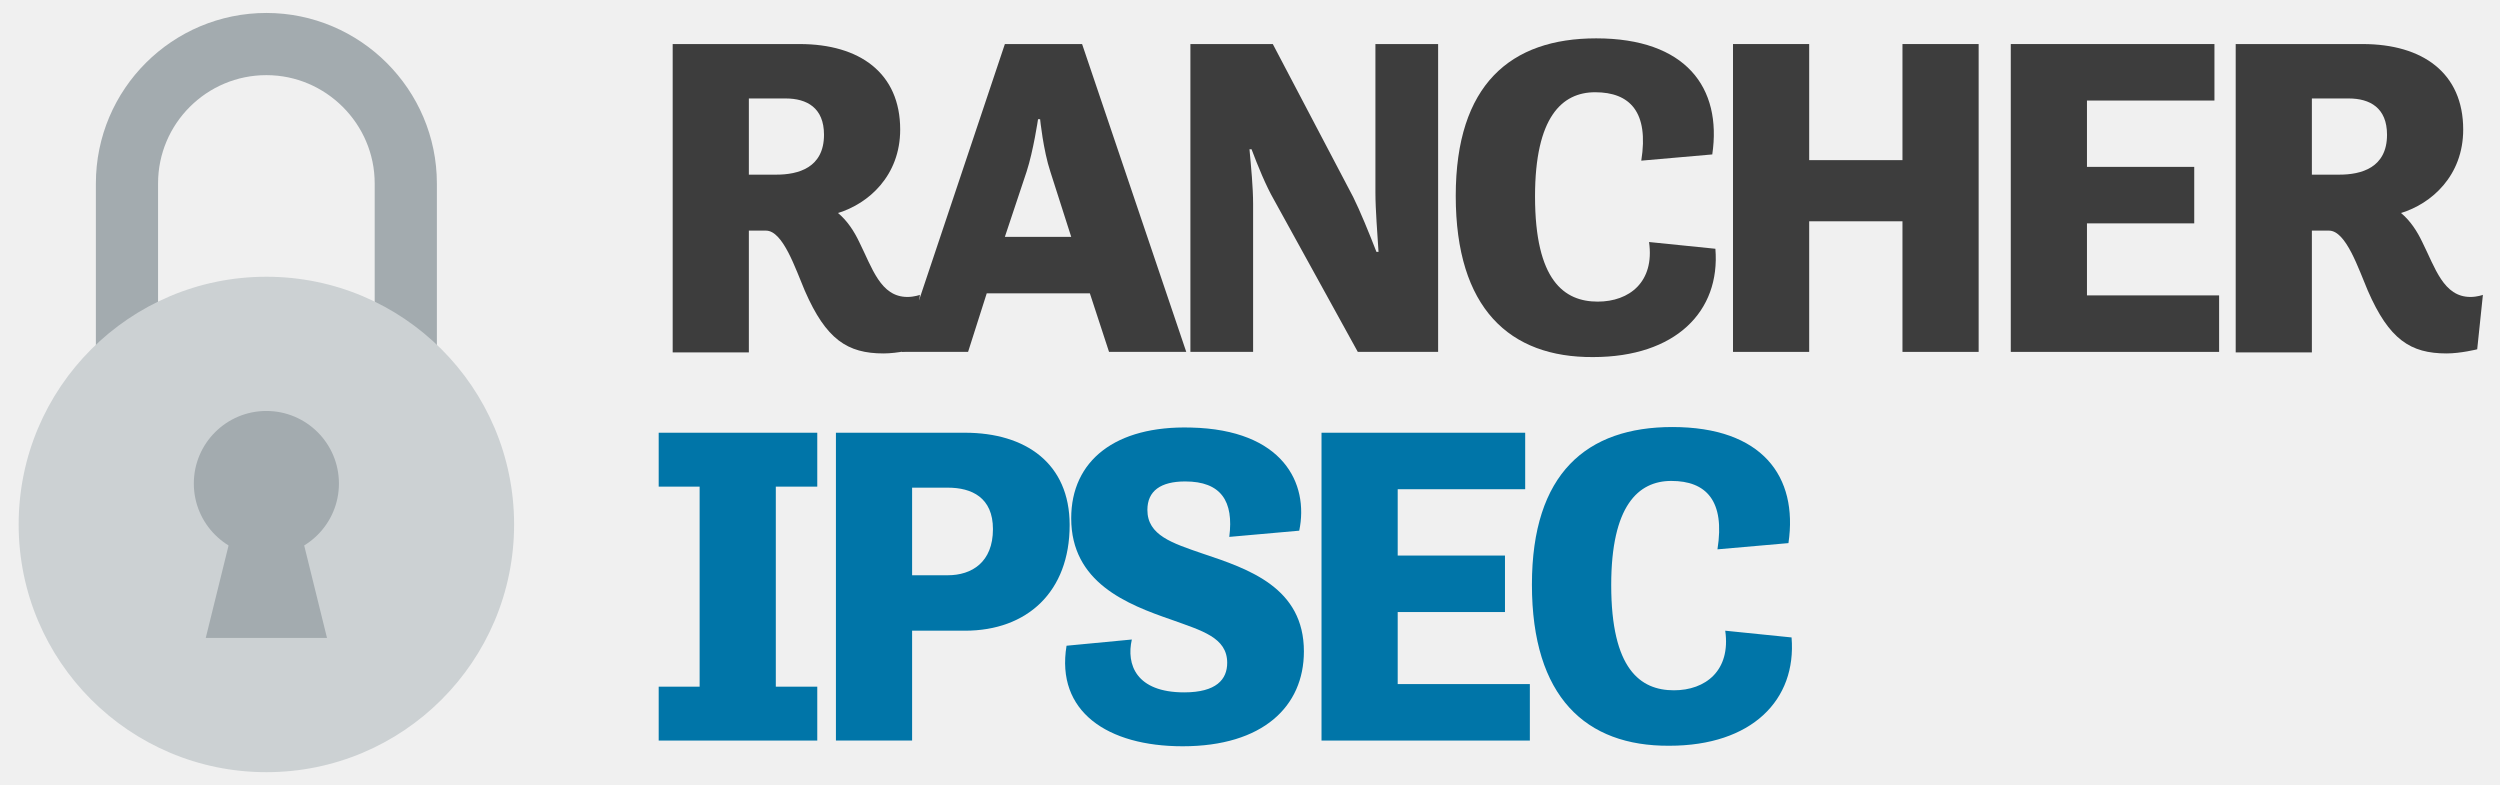
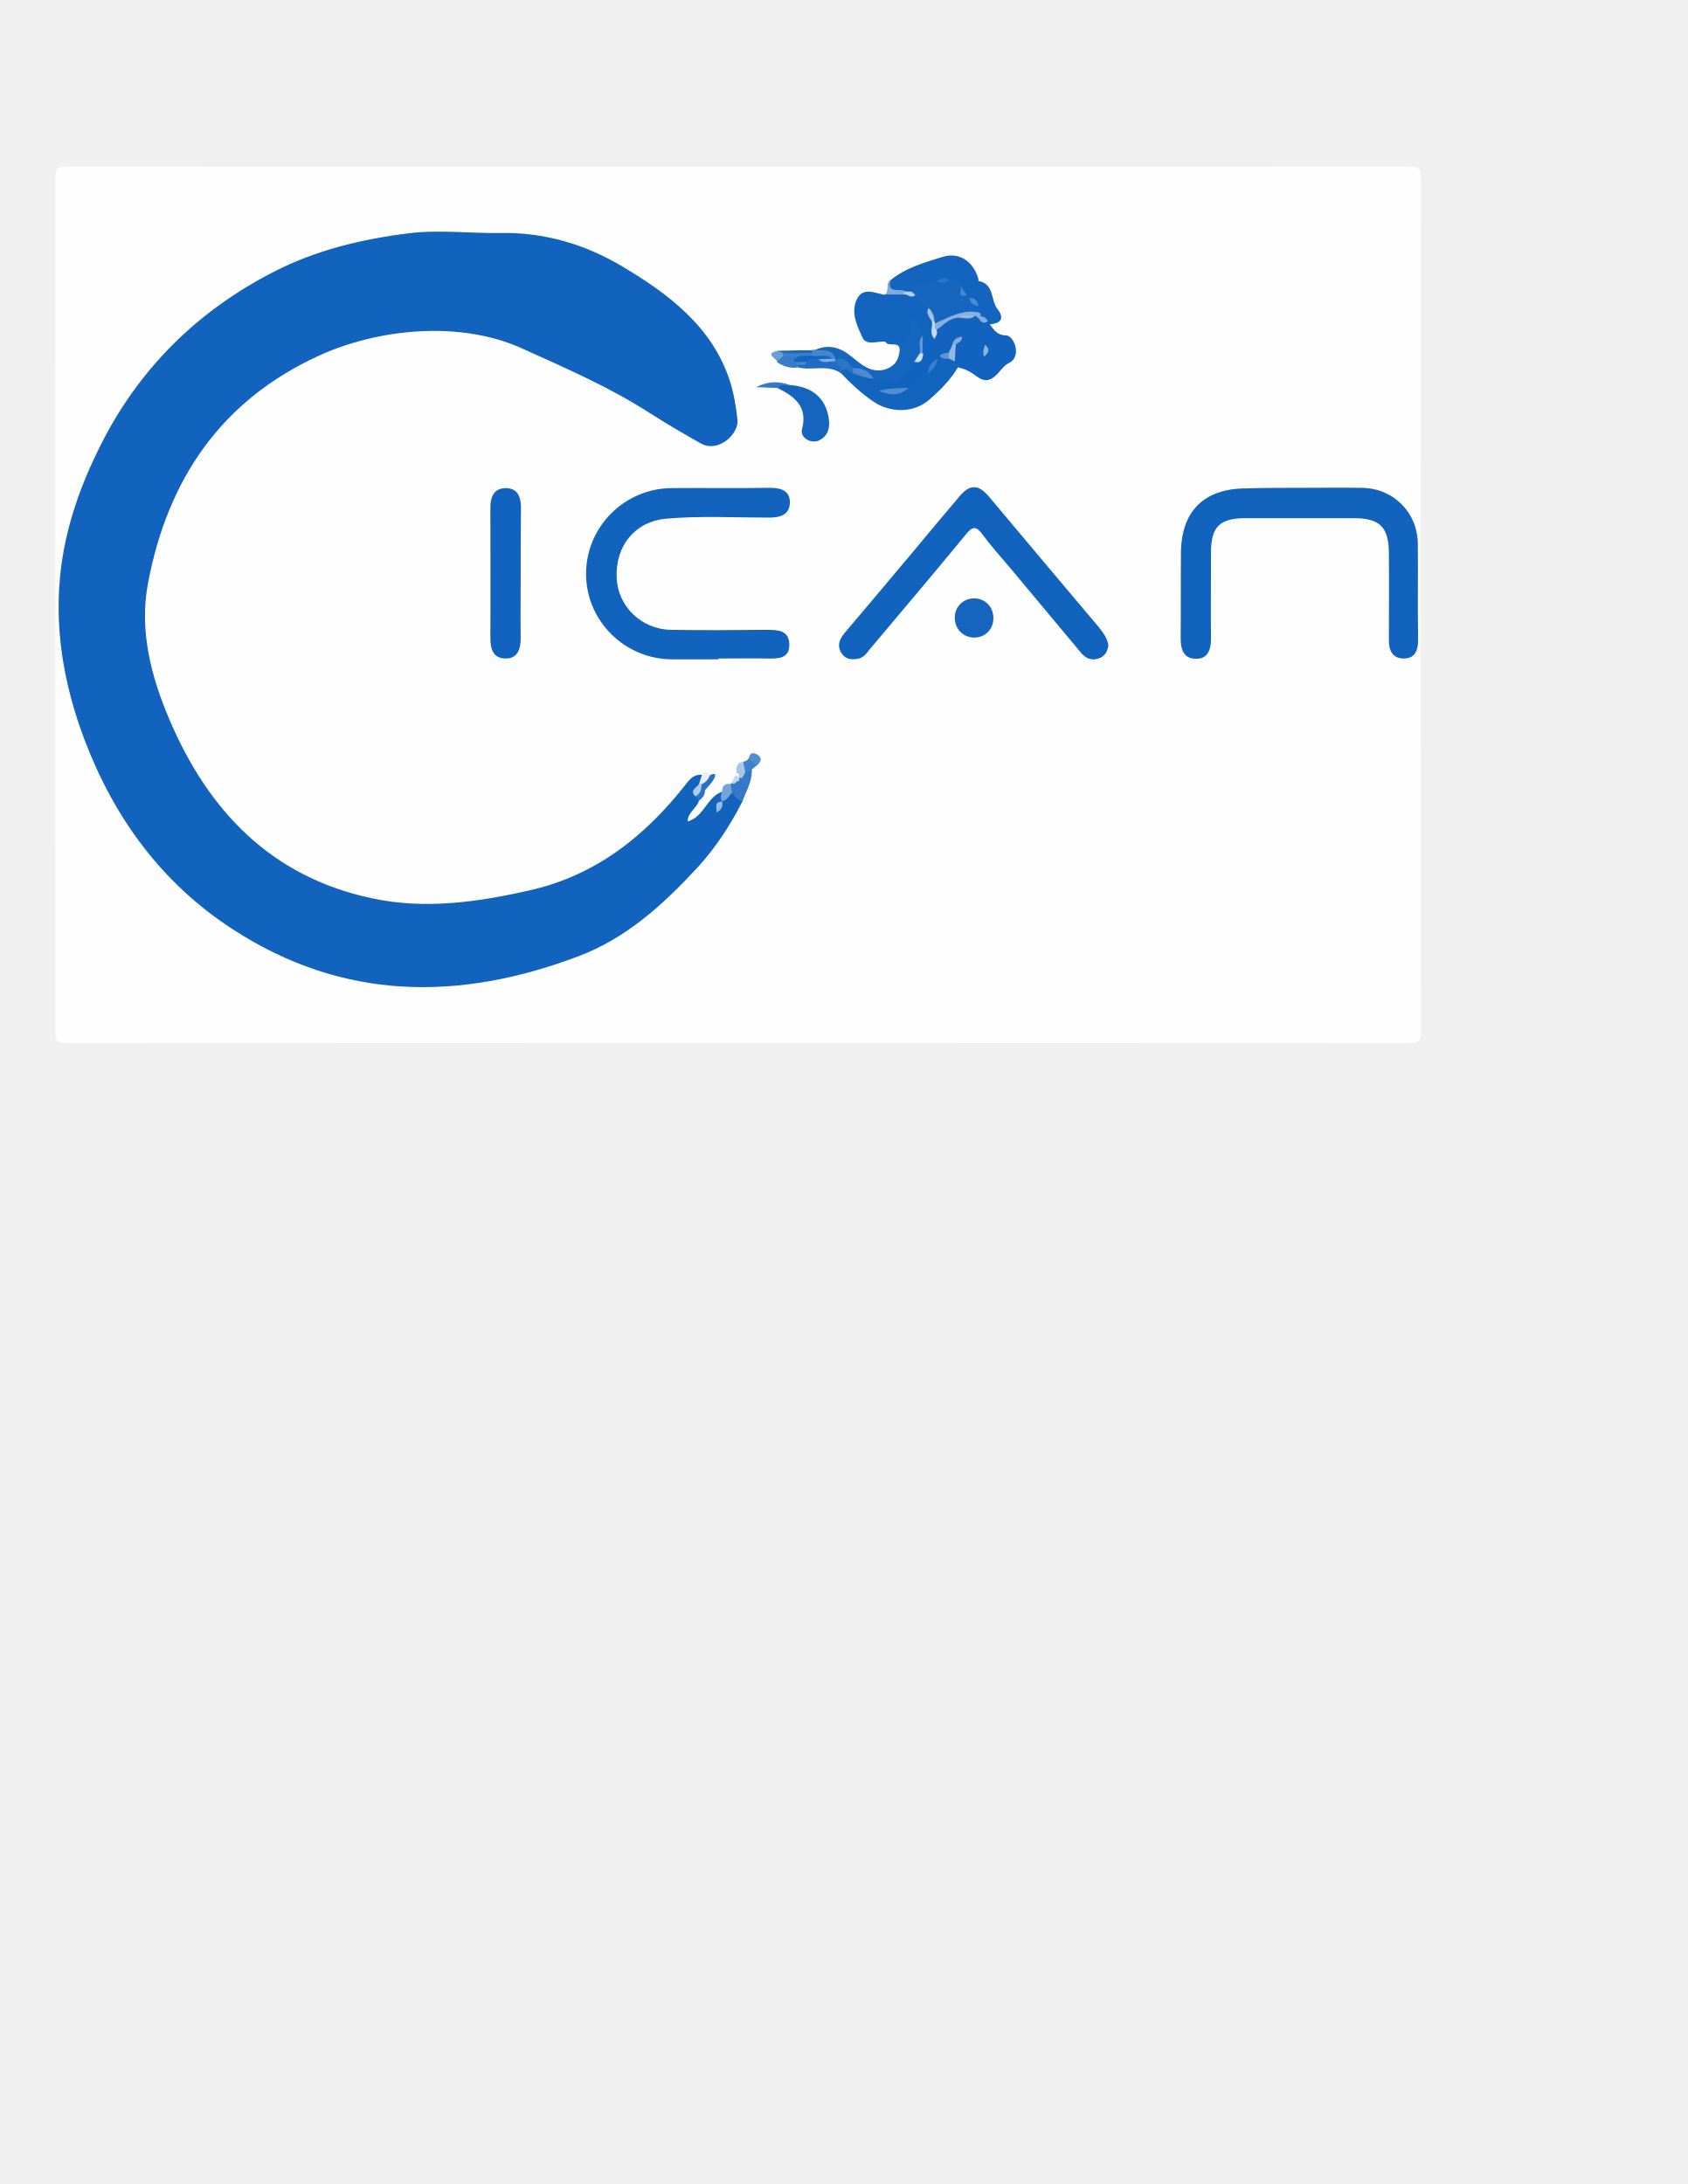
- <svg xmlns="http://www.w3.org/2000/svg" version="1.1" id="Layer_1" x="0px" y="0px" viewBox="0 0 482.4 151.4" style="enable-background:new 0 0 482.4 151.4;" xml:space="preserve">
+ <svg xmlns="http://www.w3.org/2000/svg" version="1.1" id="Layer_1" x="0px" y="0px" viewBox="0 0 612 792" style="enable-background:new 0 0 612 792;" xml:space="preserve">
  <style type="text/css">
- 	.st0{fill:#99A3A8;}
- 	.st1{fill:#CCD1D3;}
- 	.st2{fill:none;stroke:#A3ABAF;stroke-width:5;stroke-linecap:round;stroke-linejoin:round;stroke-miterlimit:10;}
- 	.st3{fill:#3D3D3D;}
- 	.st4{fill:#0075A8;}
- 	.st5{fill:#B3C78F;}
- 	.st6{fill:none;stroke:#CCD1D3;stroke-miterlimit:10;}
- 	.st7{fill:none;stroke:#CCD1D3;stroke-width:1.893;stroke-miterlimit:10;}
- 	.st8{fill:#F15354;}
- 	.st9{fill:#A3ABAF;}
- 	.st10{fill:#3498DB;}
- 	.st11{fill:#2980B9;}
- 	.st12{fill:#E67E22;}
- 	.st13{fill:#D35401;}
- 	.st14{fill:#F1C40F;}
- 	.st15{fill:#E49701;}
- 	.st16{fill:#EADF5A;}
- 	.st17{fill:#D7C320;}
- 	.st18{fill:#34495E;}
- 	.st19{fill:#2C3E50;}
- 	.st20{fill:#2B2B2B;}
- 	.st21{fill:#262626;}
- 	.st22{fill:#3A6F81;}
- 	.st23{fill:#356272;}
- 	.st24{fill:#00558B;}
- 	.st25{fill:#27AE60;}
- 	.st26{fill:#169242;}
- 	.st27{fill:#A5C63B;}
- 	.st28{fill:#8EB021;}
- 	.st29{fill:#ECF0F1;}
- 	.st30{fill:#BDC3C7;}
- 	.st31{fill:#95A5A6;}
- 	.st32{fill:#7F8C8D;}
- 	.st33{fill:#E74C3C;}
- 	.st34{fill:#C0392B;}
- 	.st35{fill:#EA3738;}
- 	.st36{fill:#78C9CF;}
- 	.st37{fill:#389EA8;}
- 	.st38{fill:#2D8490;}
- 	.st39{fill:#1A6470;}
- 	.st40{fill:#21364A;}
- 	.st41{fill:#040B15;}
- 	.st42{fill:#66767C;}
- 	.st43{fill:#334851;}
- 	.st44{fill:#5C686F;}
- 	.st45{fill:#29373C;}
- 	.st46{fill:#0A141A;}
- 	.st47{fill:#FFFFFF;}
- 	.st48{fill:#0D5E8C;}
- 	.st49{fill:#0071BC;}
- 	.st50{fill:#808080;stroke:#000000;stroke-width:0.5;stroke-miterlimit:10;}
- 	.st51{fill:#DFDFDF;stroke:#000000;stroke-width:0.5;stroke-miterlimit:10;}
- 	.st52{stroke:#000000;stroke-width:0.5;stroke-miterlimit:10;}
- 	.st53{fill:none;stroke:#A3ABAF;stroke-width:12;stroke-miterlimit:10;}
- 	.st54{fill:none;stroke:#F15354;stroke-width:0.438;stroke-miterlimit:10;}
- 	.st55{fill:none;stroke:#F15354;stroke-miterlimit:10;}
- 	.st56{fill:none;stroke:#3498DB;stroke-width:15;stroke-linecap:square;stroke-miterlimit:10;}
- 	.st57{fill:none;stroke:#A3ABAF;stroke-width:9;stroke-miterlimit:10;}
- 	.st58{opacity:0.5;fill:url(#SVGID_1_);}
- 	.st59{clip-path:url(#SVGID_3_);enable-background:new    ;}
- 	.st60{fill:#D3AC0D;}
- 	.st61{fill:#B5930B;}
- 	.st62{opacity:0.5;fill:url(#SVGID_4_);}
- 	.st63{clip-path:url(#SVGID_6_);enable-background:new    ;}
- 	.st64{opacity:0.5;fill:url(#SVGID_7_);}
- 	.st65{clip-path:url(#SVGID_9_);enable-background:new    ;}
- 	.st66{opacity:0.5;fill:url(#SVGID_10_);}
- 	.st67{clip-path:url(#SVGID_12_);enable-background:new    ;}
- 	.st68{fill:#58D68D;}
- 	.st69{fill:#2ECC71;}
- 	.st70{fill:none;stroke:#2ECC71;stroke-width:1.162;stroke-miterlimit:10;}
- 	.st71{fill:none;stroke:#F1C40F;stroke-width:1.162;stroke-miterlimit:10;}
- 	.st72{fill:none;stroke:#0075A8;stroke-width:1.162;stroke-miterlimit:10;}
- 	.st73{fill:none;stroke:#BDC3C7;stroke-width:10;stroke-miterlimit:10;}
- 	.st74{fill:none;stroke:#A3ABAF;stroke-width:10;stroke-miterlimit:10;}
- 	.st75{opacity:0.2;fill:#78C9CF;}
- 	.st76{fill:none;stroke:#0075A8;stroke-miterlimit:10;}
- 	.st77{fill:#5D5D5D;}
- 	.st78{fill:none;stroke:#99A3A8;stroke-miterlimit:10;}
- 	.st79{fill:none;stroke:#0075A8;stroke-width:1.827;stroke-miterlimit:10;}
- 	.st80{opacity:0.7;}
+ 	.st0{fill:#FEFEFE;}
+ 	.st1{fill:#1163BE;}
+ 	.st2{fill:#1263BE;}
+ 	.st3{fill:#1263BF;}
+ 	.st4{fill:#1264BF;}
+ 	.st5{fill:#1364BF;}
+ 	.st6{fill:#1566BF;}
+ 	.st7{fill:#1565BF;}
+ 	.st8{fill:#3379C8;}
+ 	.st9{fill:#1F6CC2;}
+ 	.st10{fill:#387CC9;}
+ 	.st11{fill:#347AC8;}
+ 	.st12{fill:#4786CD;}
+ 	.st13{fill:#73A3D8;}
+ 	.st14{fill:#80ACDC;}
+ 	.st15{fill:#A8C6E7;}
+ 	.st16{fill:#1B69C1;}
+ 	.st17{fill:#528DD0;}
+ 	.st18{fill:#4081CB;}
+ 	.st19{fill:#2771C4;}
+ 	.st20{fill:#699DD6;}
+ 	.st21{fill:#E7EFF8;}
+ 	.st22{fill:#2C74C5;}
+ 	.st23{fill:#C4D8EE;}
+ 	.st24{fill:#FDFEFE;}
+ 	.st25{fill:#C1D6EE;}
+ 	.st26{fill:#B0CBE9;}
+ 	.st27{fill:#9ABCE3;}
+ 	.st28{fill:#87B0DE;}
+ 	.st29{fill:#518DD0;}
+ 	.st30{fill:#4D8ACF;}
+ 	.st31{fill:#94B8E1;}
+ 	.st32{fill:#C7DAEF;}
+ 	.st33{fill:#3B7ECA;}
+ 	.st34{fill:#81ACDC;}
+ 	.st35{fill:#8DB4E0;}
+ 	.st36{fill:#6096D4;}
+ 	.st37{fill:#D2E1F2;}
+ 	.st38{fill:#96BAE2;}
+ 	.st39{fill:#83ADDD;}
+ 	.st40{fill:#1666C0;}
+ 	.st41{fill:#6499D5;}
+ 	.st42{fill:#A1C1E5;}
+ 	.st43{fill:#B7CFEB;}
+ 	.st44{fill:#2A73C5;}
+ 	.st45{fill:#4D8ACE;}
+ 	.st46{fill:#4987CD;}
+ 	.st47{fill:#216DC2;}
+ 	.st48{fill:#1465BF;}
+ 	.st49{fill:#81ACDD;}
+ 	.st50{fill:#4887CD;}
+ 	.st51{fill:#3D80CA;}
</style>
-   <g>
-     <path class="st3" d="M129.8,8.5h24.5c11.6,0,19.4,5.6,19.4,16.5c0,8.9-6.1,14.3-12,16.1c1.8,1.5,3.1,3.5,4.1,5.6   c2.5,5,4.1,10.6,9.3,10.6c1.3,0,2.4-0.4,2.4-0.4l-1.1,10.5c0,0-3.2,0.8-5.9,0.8c-7,0-11.1-2.7-15.2-12.1   c-1.8-4.2-4.2-11.6-7.5-11.6h-3.3v23.5h-14.7V8.5z M144.5,19.1v14.6h5.3c4.2,0,9.2-1.3,9.2-7.7c0-5.2-3.3-7-7.4-7H144.5z" />
-     <path class="st3" d="M193.9,8.5h14.9l20.1,59.4H214l-3.7-11.3h-19.9l-3.6,11.3h-12.8L193.9,8.5z M193.9,45.7h12.8l-4-12.5   c-1.4-4.2-2-10.2-2-10.2h-0.4c0,0-0.9,6.1-2.2,10.1L193.9,45.7z" />
-     <path class="st3" d="M229.8,8.5h15.8L261.1,38c1.3,2.6,3.1,7,4.5,10.6h0.4c-0.2-3.3-0.6-8.1-0.6-11.5V8.5h12.1v59.4H262l-16.2-29.4   c-1.5-2.6-3.1-6.5-4.3-9.7h-0.4c0.3,3.3,0.7,7.3,0.7,10.6v28.5h-12.1V8.5z" />
-     <path class="st3" d="M280.9,37.8c0-21.5,10.6-30.4,27.1-30.4c17.3,0,24.3,9.5,22.4,22.4L316.7,31c1.5-9.4-2.2-13.2-8.9-13.2   c-6.4,0-11.6,4.8-11.6,20.1c0,16.2,5.6,20.3,12.1,20.3c6.1,0,11-3.8,9.9-11.5L331,48c1,12.1-7.7,20.9-23.6,20.9   C291.3,69,280.9,59.5,280.9,37.8z" />
-     <path class="st3" d="M334.4,8.5h14.7v22.4h18V8.5h14.7v59.4h-14.7V42.7h-18v25.2h-14.7V8.5z" />
-     <path class="st3" d="M388,8.5h39.3v10.9h-24.6v12.8h20.7v10.9h-20.7V57h25.5v10.9H388V8.5z" />
-     <path class="st3" d="M431.4,8.5h24.5c11.6,0,19.4,5.6,19.4,16.5c0,8.9-6.1,14.3-12,16.1c1.8,1.5,3.1,3.5,4.1,5.6   c2.5,5,4.1,10.6,9.3,10.6c1.3,0,2.4-0.4,2.4-0.4l-1.1,10.5c0,0-3.2,0.8-5.9,0.8c-7,0-11.1-2.7-15.2-12.1   c-1.8-4.2-4.2-11.6-7.5-11.6h-3.3v23.5h-14.7V8.5z M446.1,19.1v14.6h5.3c4.2,0,9.2-1.3,9.2-7.7c0-5.2-3.3-7-7.4-7H446.1z" />
-     <path class="st4" d="M127.1,83.5h30.6v10.4h-8v38.6h8v10.4h-30.6v-10.4h7.9V93.9h-7.9V83.5z" />
-     <path class="st4" d="M161.3,83.5h24.9c11.7,0,20.2,5.9,20.2,17.8c0,12.9-8.2,20.4-20.2,20.4H176v21.2h-14.7V83.5z M176,94.1V111   h6.9c4.6,0,8.7-2.5,8.7-8.9c0-6.1-4.1-8-8.7-8H176z" />
-     <path class="st4" d="M218.4,123.4c-1.1,4.8,0.8,10.2,10.1,10.2c6.2,0,8.3-2.5,8.3-5.7c0-4.9-4.9-6.2-10.7-8.3   c-8.7-3-19.4-7.2-19.4-19.6c0-11.1,8.5-17.9,23.1-17.5c17.8,0.4,22.8,10.8,20.9,19.9l-13.5,1.2c0.9-6.9-1.6-10.7-8.5-10.7   c-4.7,0-7.3,1.8-7.3,5.5c0,4.9,4.8,6.4,10.6,8.4c9,3,19.6,6.6,19.6,18.9c0,10.6-7.9,18.3-23.4,18.3c-14.5,0-24.5-6.7-22.4-19.4   L218.4,123.4z" />
-     <path class="st4" d="M255,83.5h39.3v10.9h-24.6v12.8h20.7v10.9h-20.7V132h25.5v10.9H255V83.5z" />
-     <path class="st4" d="M295.6,112.8c0-21.5,10.6-30.4,27.1-30.4c17.3,0,24.3,9.5,22.4,22.4l-13.7,1.2c1.5-9.4-2.2-13.2-8.9-13.2   c-6.4,0-11.6,4.8-11.6,20.1c0,16.2,5.6,20.3,12.1,20.3c6.1,0,11-3.8,9.9-11.5l12.8,1.3c1,12.1-7.7,20.9-23.6,20.9   C306,144,295.6,134.5,295.6,112.8z" />
-   </g>
-   <path class="st53" d="M24.5,75.8V35.4c0-14.9,12.1-26.9,26.9-26.9s26.9,12.1,26.9,26.9v40.5" />
-   <g>
-     <circle class="st1" cx="51.4" cy="101.2" r="47.8" />
-     <g>
-       <circle class="st9" cx="51.4" cy="93.3" r="14" />
-       <polygon class="st9" points="63.1,123.1 39.7,123.1 45.5,99.6 57.3,99.6   " />
-     </g>
-   </g>
+   <path class="st0" d="M267.6,60.5c81.1,0,162.2,0,243.3-0.1c3.6,0,4.3,0.7,4.3,4.3c-0.1,103.1-0.1,206.2,0,309.3  c0,3.6-0.7,4.3-4.3,4.3c-162.2-0.1-324.4-0.1-486.6,0c-3.6,0-4.3-0.7-4.3-4.3c0.1-103.1,0.1-206.2,0-309.3c0-3.6,0.7-4.3,4.3-4.3  C105.4,60.5,186.5,60.5,267.6,60.5z" />
+   <path class="st1" d="M269.2,290.6c-4.4,8.7-9.7,16.8-16.3,24c-12.5,13.5-25.8,25.7-43.5,32.3c-43.3,16.3-85.3,15.9-125-9.9  c-25.6-16.6-42.9-40.2-53.7-68.6c-7.7-20.3-11.3-41.3-8.5-63c2-15.3,7.1-29.6,14-43.4c14-28.2,35.4-49.3,63.2-63.5  c15.2-7.8,31.8-11.8,48.8-13.9c11.2-1.4,22.4,0.1,33.6-0.1c15.8-0.3,30.6,4.3,43.3,11.8c16.7,9.9,33.1,21.8,39.6,42  c1.4,4.5,2.2,9.2,2.7,13.9c0.6,5.1-6.9,12.2-13.3,8.6c-6.4-3.6-12.7-7.3-18.8-11.2c-14.5-9.3-30.2-16.1-45.9-23.2  c-23.6-10.7-53.6-6.7-73.8,2.6c-35.6,16.3-54.8,45-61.9,82.3c-3.3,17.1,1,33.9,7.8,49.8c14.1,33,36.8,56.8,73.1,64.6  c19.2,4.2,38.3,1.5,57.3-2.8c24.2-5.4,42.2-19.8,57.1-38.9c1.5-1.9,3-3.3,5.6-3c1,1.2,0.4,2.3-0.2,3.3c-0.7,1.2-1.5,2.3-1.1,3.7  c0.1,0.8,0.8,1.6,0.1,2.5c-0.8,2.6-3.9,3.9-4.1,7.4c6.1-1.7,7-9,12.6-10.8c0.6,1.1,0.4,2.2,0,3.3c-0.4,0.5,0.2-0.3-0.2,0.3  c0-0.1,0.2-0.2,0.2-0.3c0.7-1.5,1.5-2.8,3.2-3.4C267.3,287.2,268.6,288.5,269.2,290.6z" />
+   <path class="st2" d="M471.5,176.9c7.4,0,14.8-0.1,22.2,0c11.5,0.1,20.3,8.9,20.4,20.4c0.1,11.6-0.1,23.2,0.1,34.8  c0,3.7-1.1,6.6-5,6.7c-4.2,0.1-5.7-2.9-5.6-6.7c0-10.5,0.1-21.1,0-31.6c-0.1-9.4-3.3-12.6-12.8-12.6c-13,0-26,0-39,0  c-9.6,0-12.7,3.1-12.7,12.6c0,10.4-0.1,20.7,0,31.1c0,4-1.1,7.4-5.6,7.3c-4.4-0.1-5.4-3.5-5.4-7.5c0.1-10.4,0-20.7,0.1-31.1  c0.2-15.2,8.6-23.2,23.8-23.2C458.5,176.9,465,176.9,471.5,176.9z" />
+   <path class="st1" d="M260.5,239.1c-5.6,0-11.3,0-16.9,0c-17.1-0.1-31-13.9-31.1-30.8c-0.1-17.1,13.8-31.2,31.1-31.3  c11.8-0.1,23.6,0.1,35.4-0.1c4,0,7.5,0.9,7.4,5.4c-0.1,4.4-3.5,5.4-7.5,5.4c-12.5,0-25-0.7-37.4,0.4c-11.2,1-18.4,9.8-17.9,21.4  c0.4,10.4,9,18.7,19.6,18.9c11.6,0.2,23.2,0.1,34.8,0c3.9,0,8,0.1,8.2,5.1c0.2,5.3-3.9,5.4-7.8,5.3c-6-0.1-12,0-17.9,0  C260.5,238.8,260.5,239,260.5,239.1z" />
+   <path class="st1" d="M401.9,233.9c-0.2,2-1.1,4-3.3,4.8c-2.8,1.1-5.1,0-6.9-2.3c-8.4-10.1-16.9-20.2-25.3-30.3  c-3.4-4-6.9-7.9-10.1-12.2c-2.2-3-3.5-3.3-6-0.2c-11.5,14-23.2,27.8-34.8,41.6c-1.2,1.5-2.3,3.2-4.4,3.6c-2.4,0.4-4.6,0.2-6-2.1  c-1.7-2.7-0.7-5,1.1-7.2c8.4-9.9,16.8-19.9,25.1-29.8c5.5-6.6,11-13.2,16.6-19.8c3.8-4.5,6.9-4.4,10.7,0.1  c13.2,15.7,26.4,31.5,39.7,47.2C399.9,229.3,401.4,231.2,401.9,233.9z" />
+   <path class="st3" d="M188.8,207.8c0,7.9-0.1,15.8,0,23.7c0,4-1.2,7.4-5.6,7.3c-4.5-0.1-5.4-3.6-5.4-7.5c0.1-15.7,0-31.3,0-47  c0-3.9,1.1-7.3,5.7-7.3c4.2,0.1,5.4,3.2,5.4,7C188.8,192,188.8,199.9,188.8,207.8z" />
+   <path class="st3" d="M358.9,117.6c1.4,2,2.8,4,5.7,4c1.2,0,2.2,1,2.8,2.1c1.7,3.1,1.2,6.6-1.5,7.9c-3.8,1.8-5.8,9.4-11.9,4.8  c-2.2-1.7-4.3-2.7-6.8-3.2c-1.1-0.4-1.7-1.2-2-2.3c-0.4-1.8-0.1-3.5,0.4-5.2c-0.1-0.5,0.6-0.8,0.3-1.3c0,0.3-0.1,0.6-0.3,0.9  c-0.4,1-0.4,2.1-1.2,2.9c-0.8,0.7-1.9,1-2.8,1.6c-0.5,0.4-1,0.8-1.5,1.2c-1.6,1.3-2.2,3.3-3.1,5c-2,2.7-4.8,4.2-7.9,5.5  c-3.5,0.8-7.1,0.8-10.7,0.8c-2.7-1.3-6.6-1.4-6.3-5.9c1.5-1.2,3-0.4,4.4,0c6,1.6,10.9,0.4,14.1-5.3c1.1-1.1,2.5-2.1,3.3-3.5  c1.4-1.8,2.9-3.5,3.8-5.7c0.5-1.1,0.9-2.3,1.5-3.3c2.1-2.5,4.6-4,7.8-4.6c2-0.2,4-0.1,5.9-0.4c0.7,0,1.4,0.1,2,0.6  c1,0.9,2,1.6,3.4,1.7C359,116.5,359.5,116.9,358.9,117.6z" />
+   <path class="st4" d="M338.9,122.9c-1.1,2-1.9,4.1-4.2,5.1c-0.2-0.2-0.4-0.4-0.6-0.5c-1-1.7-0.7-3.5-0.9-5.3c-0.2-1-0.2-2.1-1.2-3.5  c-1.7,6.2-5.8,6.9-11,5.2c-2.8-0.3-6.9,1.6-8.3-1.5c-1.8-4-4.1-8.6-2.3-13.2c2.1-5.4,6.5-3,10.3-2.3c1.7-0.9,3.5-1.4,5.5-1.2  c1.8,0,3.5,0.4,5.3,0.7c2.7,0.9,4.6,2.7,5.6,5.4c0.2,1.9,1.4,3.5,1.7,5.4C339.3,119,338.1,121,338.9,122.9z" />
+   <path class="st5" d="M358.9,117.6c-0.3-0.4-0.5-0.8-0.8-1.2c-1.2-0.2-2-0.9-2.7-1.8c-0.2-0.4-0.4-0.8-0.6-1.1  c-0.3-0.8-0.6-1.6-1-2.4c-0.6-1.1-1.4-1.8-2.4-2.4c-0.6-0.4-1.1-0.8-1.5-1.3c-0.9-1-1.5-2.2-2.4-3.1c-1-0.8-2.3-1.2-3.5-1.7  c-1.5-0.8-2.9-0.2-4.3,0.5c-3.2,1-6.6,1.3-9.4,3.3c-0.8,0.1-1.5,0.1-2.3-0.1c-3-0.1-7.1,1-5.2-4.6c5.5-4.6,12.2-6.4,18.8-8.5  c6-1.9,11.1,1.3,13.1,7.7c0.1,0.3,0,1,0.1,1c5.7,1,4.4,6.8,6.8,10.1C364.1,115,363.4,117.3,358.9,117.6z" />
+   <path class="st5" d="M339.9,130.1c0.3-0.3,0.7-0.6,1-1c1.1,0,2.2,0,3.3,0.2c1,0.2,1.4,1,2,1.7c0.4,0.8,0.7,1.5,1.1,2.3  c-2.7,4.5-6.4,8.2-10.3,11.6c-5.5,4.9-14.2,5-20.5,0.6c-4.2-2.9-7.9-6.3-11.4-10c-0.3-0.4-0.4-0.8-0.3-1.3c1.7-2.2,3.5-0.6,5.2,0  c1.1,0.5,2.2,1,2.5,2.3c0.8,3.3,4.5,3.1,6.2,5.2c3.6,0.2,7.3,0.7,10.7-1.2c2.4-1.7,4.8-3.4,7.3-5.1  C337.4,133.5,338.7,131.8,339.9,130.1z" />
+   <path class="st6" d="M321,123.8c4.5-0.1,9.9,1.3,8.9-6.4c-0.1-0.8,0.3-1.5,1.1-1.4c0.6,0.1,1.6,0.4,1.8,0.9c0.7,1.6,1.2,3.3,1.7,4.9  c-1.1,1.8-0.2,3.9-0.6,5.8c-0.4,1.5-1.1,2.8-2.6,3.6c-2.8,6.6-8.1,8.9-14.8,6.4c-2.1-2-4.8-2.6-7.4-3.5c-2.1-1.7-4.4-2.8-6.9-3.8  c-2-2-5.2-1.2-7.1-3.2c4.5-2.2,8.7-1.5,12.6,1.4c1.8,1.3,3.5,2.9,5.4,4.1c2.4,1.5,5,2.3,8,1.3c3-1,4.5-2.9,5-6  C327,122.9,321.8,126.3,321,123.8z" />
+   <path class="st7" d="M286.2,139.6c8.3,0.6,13.1,4.6,14.3,12.1c0.5,3.4-0.2,6.4-3.5,8c-2.9,1.4-7-1-6.2-4c2.2-8.3-2.7-11.9-8.9-15  C282.7,137.9,284.6,139.3,286.2,139.6z" />
+   <path class="st7" d="M353.1,217c3.9-0.1,7,2.9,7.1,6.9c0.1,4.1-2.7,7.1-6.6,7.3c-4.1,0.2-7.4-3-7.4-7.1  C346.1,220.2,349.2,217,353.1,217z" />
+   <path class="st8" d="M269.2,290.6c-1.8-0.4-2.7-1.9-3.8-3.1c-1.5-0.9-1.2-2-0.4-3.2l-0.1-0.2c0.6-0.2,1.2-0.4,1.7-0.8  c0.2-0.3,0.5-0.6,0.9-0.8c0.5-0.4,0.9-0.8,1.2-1.3c0.5-0.7,0.9-1.3,1.6-1.9c0.7-0.5,1.5-0.9,2.3-0.3  C272.8,283.3,270.6,286.8,269.2,290.6z" />
+   <path class="st9" d="M305.1,134.4c0,0.4,0,0.7,0,1.1c-4.8-3.6-10.6-0.9-15.8-2.3c-0.3-0.4-0.3-0.9,0-1.3c0.6-0.4,1.2-0.7,1.9-0.6  c1.1,0.2,1.5-0.1,1.2-1.2c1.2-1.3,2.8-1.1,4.3-0.9c2,0.7,4.3,0.3,6.3,1.3C304.9,131.2,305.6,132.5,305.1,134.4z" />
+   <path class="st10" d="M289.2,132.3c0,0.3,0,0.6,0,1c-2.8,0.3-5.2-0.4-7.5-2c0.1-1.4,0.7-2.5,2.1-3c1.5-0.2,2.9-0.3,4.4,0  c1.4,0.5,1.1,1.4,0.7,2.4C289.1,131.2,289.2,131.8,289.2,132.3z" />
+   <path class="st11" d="M286.2,139.6c-1.4,0.4-3.2-0.5-4.3,1.1c-2.6-0.1-5.1-0.2-7.7-0.3C278.2,138.3,282.1,138.1,286.2,139.6z" />
+   <path class="st12" d="M295.2,126.9c2.9,0.4,6.4-0.8,7.8,3.2c-0.2,0.2-0.4,0.3-0.5,0.5c-0.5-0.1-0.9-0.1-1.4-0.3  c-2.2-0.1-4.3-0.5-6.4-0.8c-0.4-0.3-0.7-0.7-0.8-1.2c0-0.5,0.2-0.9,0.6-1.3C294.7,126.8,295,126.7,295.2,126.9z" />
+   <path class="st13" d="M265,284.3c0.1,1.1,0.3,2.1,0.4,3.2c-1.1,1.2-1.8,2.7-3.6,3.1l0,0c-0.7-1.1-0.5-2.2,0-3.4  C261.8,285.1,262.7,284,265,284.3z" />
+   <path class="st14" d="M322.8,101.5c-1.2,5.5,3.7,2.8,5.6,4.2c-0.1,0.7-0.7,0.7-1.1,1.1c-2.2,0-4.3,0-6.5,0  C322.7,105.5,320.9,102.8,322.8,101.5z" />
+   <path class="st15" d="M270.2,280.1c-0.4,0.7-0.7,1.4-1.1,2.1c-0.2,0.1-0.3,0.3-0.5,0.4c-0.4,0-0.8-0.2-1-0.6  c-0.2-0.6,0.1-1.3-0.6-1.6c0.1-1.8-0.2-3.9,2.5-4.1C271.2,277.2,271.3,278.5,270.2,280.1z" />
+   <path class="st16" d="M294.5,127c0,0.3,0,0.7,0,1c-3.1,2.6-6.6-0.4-9.8,0.6c-1-0.2-2.6,0.6-2.7-1.4C286.1,127.1,290.3,127,294.5,127  z" />
+   <path class="st17" d="M271.5,274.9c0.4-1.8,1.5-2.2,3-1.3c2.3,1.4,1.2,2.8-0.1,4.1C272.5,277.7,271.6,276.7,271.5,274.9z" />
+   <path class="st18" d="M271.5,274.9c0.9,0.9,1.9,1.9,2.8,2.8c-0.6,0.5-1.2,0.9-1.8,1.4c-0.8,0.3-1.5,0.7-2.3,1  c-0.2-1.3-0.5-2.6-0.7-3.9C270.4,276.1,271.1,275.7,271.5,274.9z" />
+   <path class="st19" d="M257.4,281.1c1-0.5,2.4-0.9,1.8,0.7c-0.7,1.8-2.4,3.3-3.7,4.9c-0.7-0.1-1.2-0.6-1.6-1.2  c-0.1-0.4-0.1-0.9,0.1-1.3C255.1,283,255.9,281.6,257.4,281.1z" />
+   <path class="st20" d="M282,127.2c0.7,0.3,1.3,0.6,2,0.9c0.4,0.2,0.5,0.5,0.3,0.7c-0.1,0.2-0.2,0.3-0.4,0.3c-0.7,0.7-1.4,1.4-2.1,2.1  C281.5,129.9,277,128.3,282,127.2z" />
+   <path class="st21" d="M257.4,281.1c-0.5,1.5-1.5,2.6-3,3.3c-0.3,0.4-0.6,0.4-0.9-0.1c0.3-1.1,0.6-2.2,1-3.2  C255.5,279.3,256.5,279.6,257.4,281.1z" />
+   <path class="st22" d="M254.3,285.3c0.4,0.4,0.8,0.9,1.3,1.3c0.1,1.8-1,2.9-2.3,3.9c-0.4-0.6-0.7-1.2-1.1-1.8  C252.4,287.3,253.1,286.2,254.3,285.3z" />
+   <path class="st23" d="M268.1,283.2c-0.3,0-0.6,0-0.9,0.1c-0.5,0.4-1,0.4-1.4-0.1c0.1-0.9,0.3-1.7,1.2-2.1c0.4,0.2,0.6,0.5,0.7,0.9  l0.4,0.3C268.4,282.6,268.4,282.9,268.1,283.2z" />
+   <path class="st24" d="M267.8,282c-0.2-0.3-0.5-0.6-0.7-0.9c0-0.3,0-0.5-0.1-0.8C268.1,280.4,268,281.2,267.8,282z" />
+   <path class="st25" d="M265.8,283.1c0.5,0,0.9,0.1,1.4,0.1c-0.5,1.1-1.3,1.2-2.3,0.8C265.2,283.8,265.5,283.5,265.8,283.1z" />
+   <path class="st26" d="M254.3,285.3c0,1.6-0.8,2.7-2.1,3.5c-2.5-2.3,0.6-3.1,1.3-4.6c0.3-0.1,0.6-0.1,0.9,0.1  C254.4,284.7,254.4,285,254.3,285.3z" />
+   <path class="st27" d="M261.8,290.6c0.3,1.4,0.3,2.8-2,4C259.9,292.6,258.8,290.9,261.8,290.6C261.8,290.6,261.8,290.6,261.8,290.6z" />
+   <path class="st28" d="M355.6,113.6c0,0.4-0.1,0.8-0.1,1.1c0.1,0.6-0.2,0.8-0.8,0.7c-0.4-0.3-0.7-0.7-1.1-1c-2,1.1-4.3-0.1-6.3,0.8  c-3.3,0.3-5.3,2.8-7.8,4.5c-1.8-0.5-1.3-1.6-0.7-2.7C345.2,111.6,350.3,110.5,355.6,113.6z" />
+   <path class="st29" d="M329.4,140.6c-3.2,3.2-6.9,2.7-10.7,1.2C322.2,140.6,325.8,140.9,329.4,140.6z" />
+   <path class="st30" d="M309.3,133.4c3.1,0.2,6,0.8,7.4,4.1c-1.4-0.3-2.8-0.6-4.2-1c-1.1-0.4-2.1-0.7-3.2-1.1  C308.7,134.8,308.6,134.1,309.3,133.4z" />
+   <path class="st31" d="M346.2,131.1c-0.7-0.3-1.3-0.7-2-1c-0.7-0.7-0.7-1.4-0.2-2.2c0.5-1,0.9-2,1.4-3c0.4-0.4,0.8-0.4,1.2,0  C346.4,127,346.3,129,346.2,131.1z" />
+   <path class="st32" d="M339,117.3c-0.2,0.9-0.3,1.7,0.6,2.4c0.6,1.3-0.4,2.2-0.7,3.2c-2.1-1.9-0.6-4.3-1-6.4c0.3-0.3,0.6-0.4,1-0.2  c0.2,0.2,0.3,0.5,0.2,0.7C339.1,117.2,339.1,117.3,339,117.3z" />
+   <path class="st33" d="M339.9,130.1c-0.2,2.3-1.8,3.9-3.3,5.4C336.4,132.9,337.8,131.2,339.9,130.1z" />
+   <path class="st34" d="M346.5,124.9c-0.4,0-0.8,0-1.2,0c0.4-1.6,1.4-2.6,3.5-2.8C349,123.9,347.4,124.2,346.5,124.9z" />
+   <path class="st35" d="M356.8,129.3c-0.6-1.7-0.1-2.8,0.4-4.3C359.1,126.7,358.6,127.9,356.8,129.3z" />
+   <path class="st36" d="M343.9,127.9c0.1,0.7,0.2,1.5,0.2,2.2c-1.2,0-2.4,0.2-3.3-1C341.6,128,342.9,128.1,343.9,127.9z" />
+   <path class="st37" d="M331.5,131.2c0.7-1.1,1.4-2.1,2.1-3.2c0.4-0.5,0.7-0.5,1,0.2c0,0,0.2-0.1,0.2-0.1  C334.5,130,334.3,131.9,331.5,131.2z" />
+   <path class="st38" d="M347.4,115.2c1.9-1.6,4.2-0.6,6.3-0.8C351.8,116.3,349.5,115.1,347.4,115.2z" />
+   <path class="st39" d="M354.8,115.4c0.4-0.1,0.6-0.3,0.8-0.7c1.2,0.1,2.1,0.7,2.6,1.8C356.5,117.7,355.6,116.6,354.8,115.4z" />
+   <path class="st40" d="M339,117.3c0-0.3-0.1-0.6-0.2-0.8c-0.9-1.5-2-2.9-2.1-4.8c-1.6-1.6-3.2-3.2-4.8-4.8c-1,0.2-1.3-0.5-1.5-1.2  c1.9-4.4,6.6-2.1,9.5-4.1c1.4,1.1,2.8-1,4.3,0c1.2,1,3.6-0.3,4.2,2c1.1,0.9-0.3,3.5,2.3,3.3c0.3,0.3,0.6,0.7,0.8,1  c1,1.1,2.4,1.9,3.2,3.2c0.9,0.6,1,1.4,0.9,2.4C349.4,111.8,344.3,115,339,117.3z" />
+   <path class="st41" d="M334.5,128.2c-0.3,0-0.7,0-1-0.2c0.5-2-1-4.4,1.1-6.2C334.6,123.9,334.5,126,334.5,128.2z" />
+   <path class="st42" d="M336.7,111.7c1.4,1.3,2,2.9,2.1,4.8c0,0-0.5,0-0.5,0s-0.5,0-0.5,0C337.1,115,335.5,113.7,336.7,111.7z" />
+   <path class="st43" d="M330.4,105.7c0.5,0.4,1,0.8,1.5,1.2c-1.6,1.8-3.1-0.7-4.6-0.1c0.4-0.4,0.7-0.7,1.1-1.1  C329.1,105.8,329.7,105.7,330.4,105.7z" />
+   <path class="st44" d="M344.1,101.7c-1.4,0.5-2.8,1.9-4.3,0C341.3,101.2,342.7,99.7,344.1,101.7z" />
+   <path class="st45" d="M354.7,111.2c-1.4-0.8-3.2-1.1-3.2-3.2C353.5,108.1,354.6,109.1,354.7,111.2z" />
+   <path class="st46" d="M350.6,107c-4.1,1.3-1.5-2.2-2.3-3.3C349.1,104.8,349.9,105.9,350.6,107z" />
+   <path class="st22" d="M309.3,133.4c0,0.7,0,1.4,0,2.1c-1.3-0.6-2.4-2.4-4.2-1c-0.6-1.2-1-2.6-2.3-3.3c-0.2-0.2-0.3-0.4-0.2-0.6  c0.1-0.2,0.1-0.3,0.2-0.3c0,0,0.3-0.1,0.3-0.1C306.2,129.2,307.6,131.5,309.3,133.4z" />
+   <path class="st47" d="M268.1,283.2c-0.1-0.3-0.1-0.7,0.1-1c0.3-0.1,0.6-0.1,0.9-0.1C268.8,282.5,268.5,282.9,268.1,283.2z" />
+   <path class="st48" d="M294.5,129c2.4,0.6,5.1-0.9,7.3,1.1c-1.7,0.9-3.4,0.8-5.1,0.1c-1.5,0.1-3.2-0.5-4.3,1  c-1.4,0.9-2.8,0.7-4.2,0.1c-1.3-1.5,1.2-1.2,1-2.2C291,128.3,292.8,128.4,294.5,129z" />
+   <path class="st49" d="M296.7,130.2c1.7,0,3.4-0.1,5.1-0.1c0.3,0.1,0.6,0.1,0.9,0.1c0.1,0.3,0.1,0.6,0,0.9  C300.7,130.9,298.5,132.1,296.7,130.2z" />
+   <path class="st50" d="M288.2,131.3c1.4,0,2.8-0.1,4.2-0.1c-0.4,2.1-2.2,0.6-3.1,1.1C288.9,132,288.6,131.6,288.2,131.3z" />
+   <path class="st51" d="M294.5,129c-1.8,0-3.5,0.1-5.3,0.1c-1.8,0-3.6,0-5.3,0c0-0.3,0-0.7,0-1c3.5,0,7,0,10.5-0.1  C294.5,128.4,294.5,128.7,294.5,129z" />
</svg>
